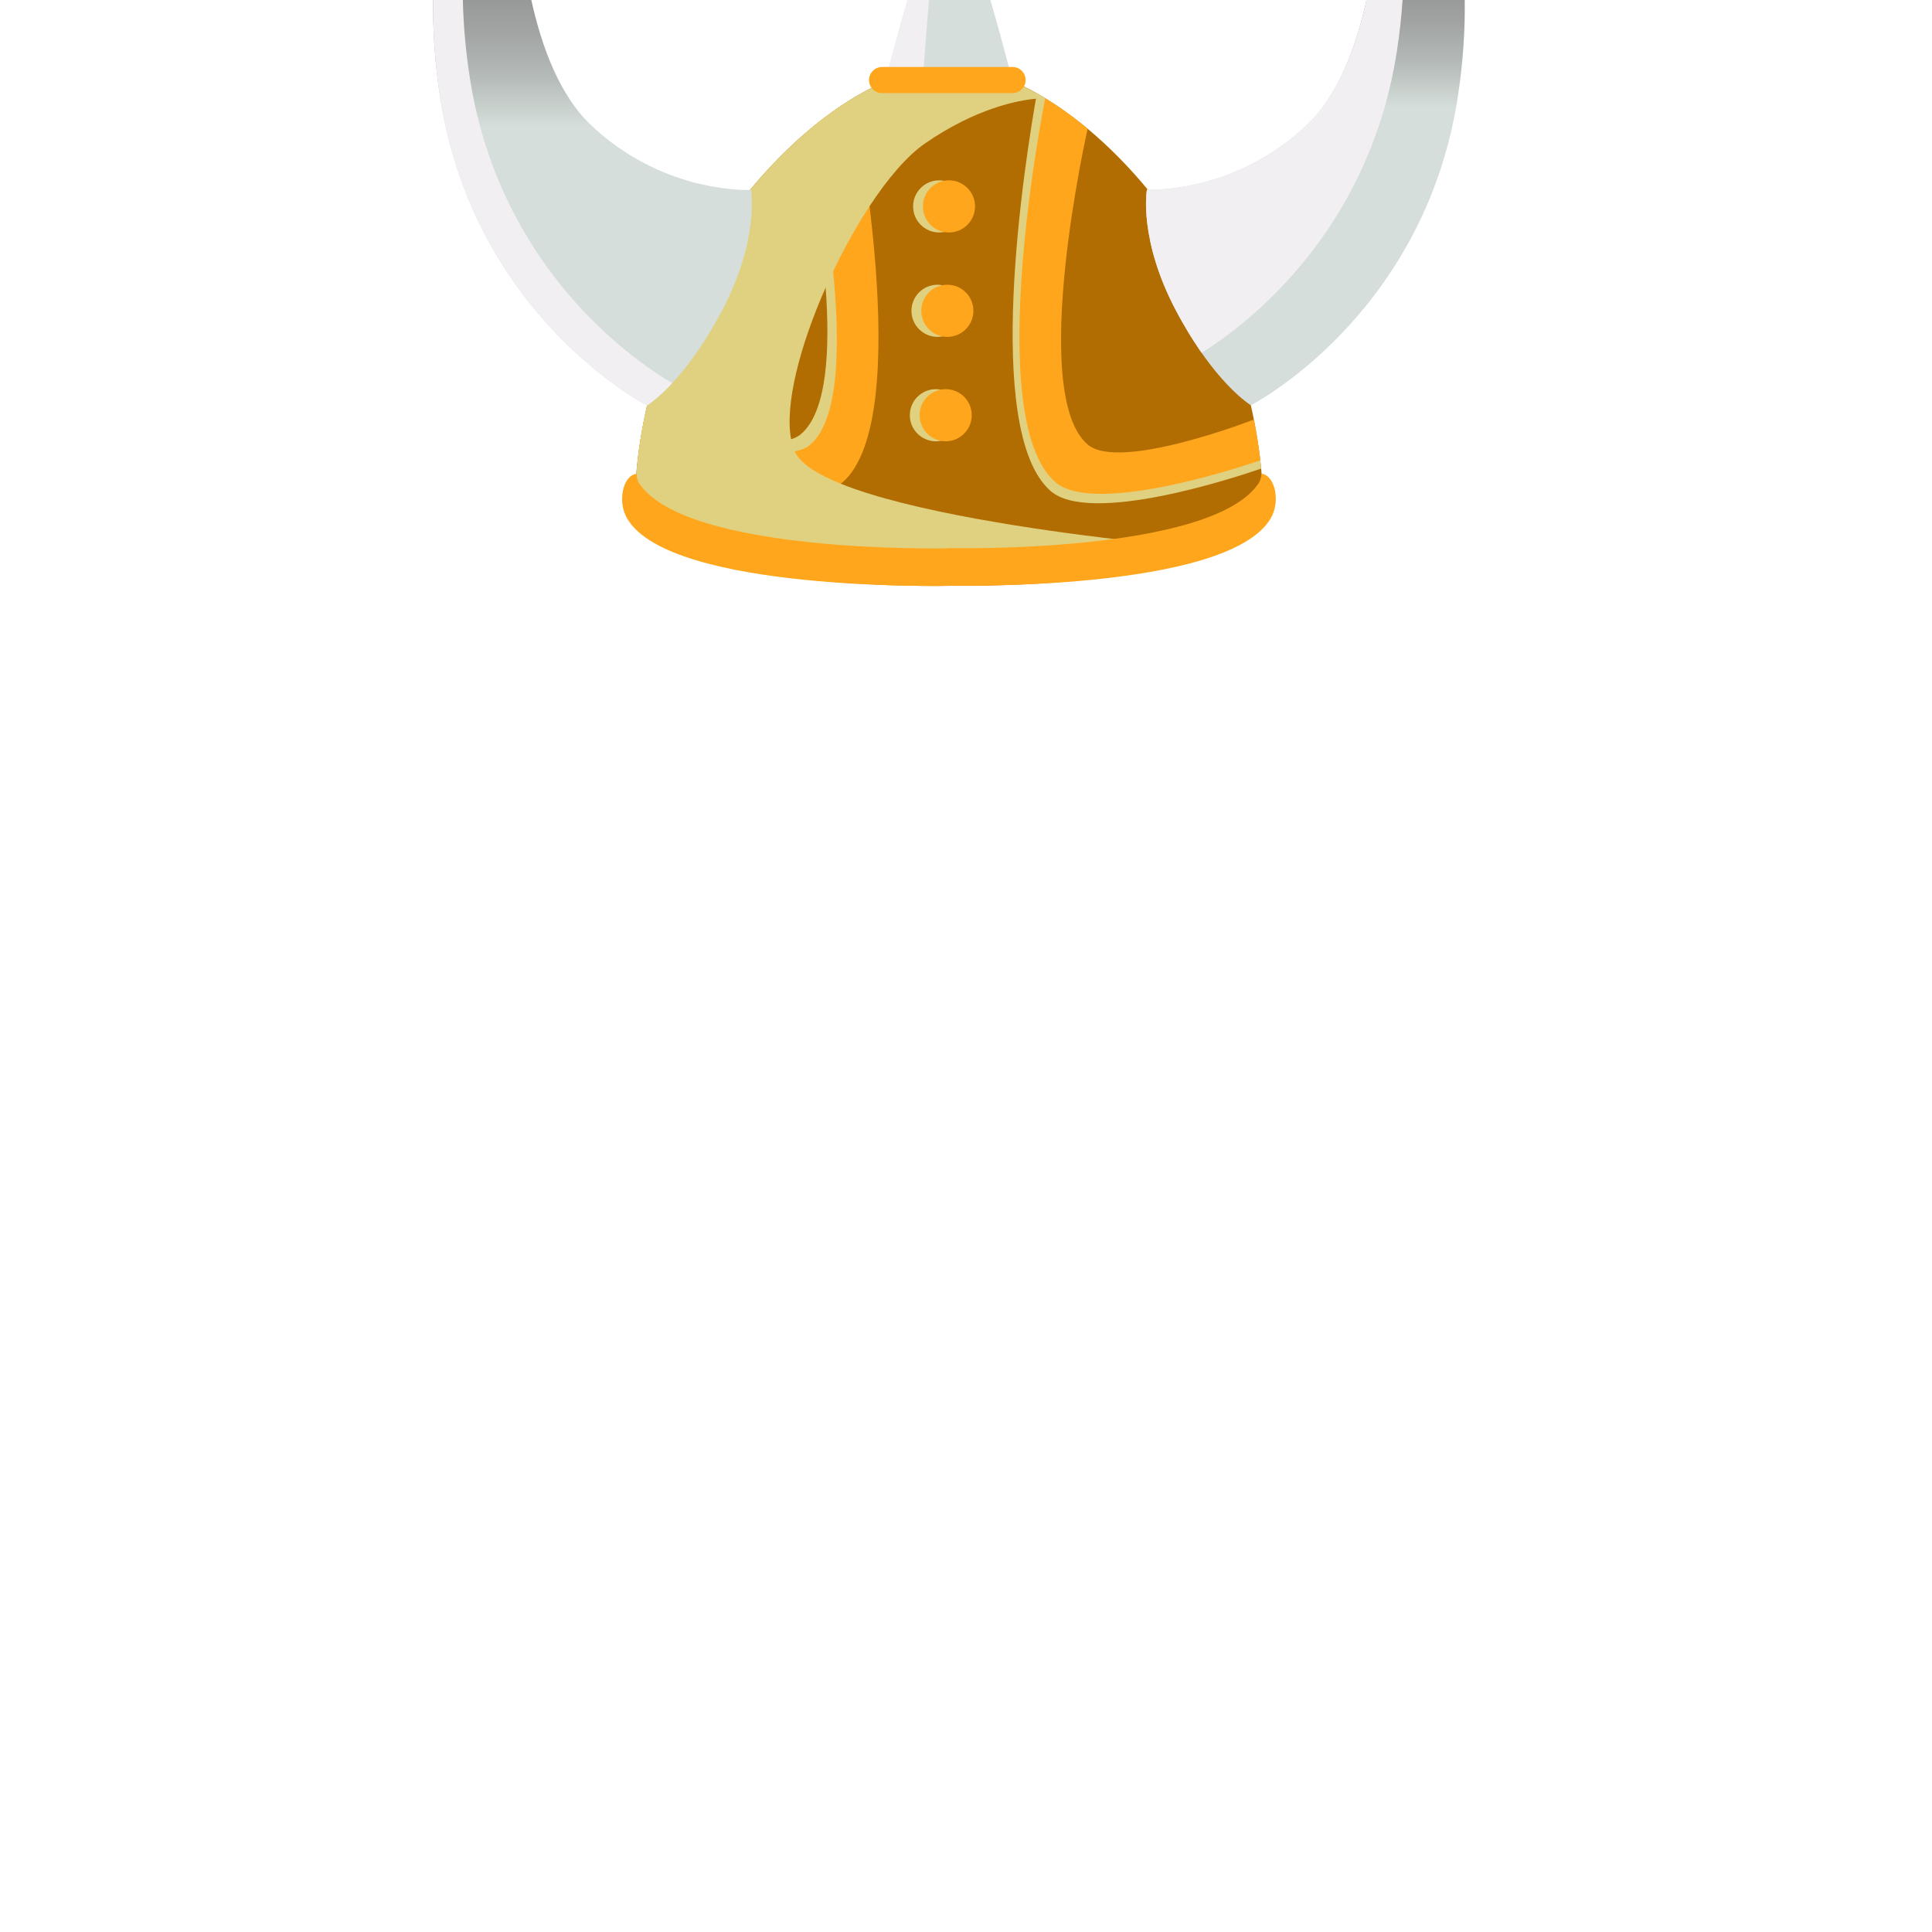
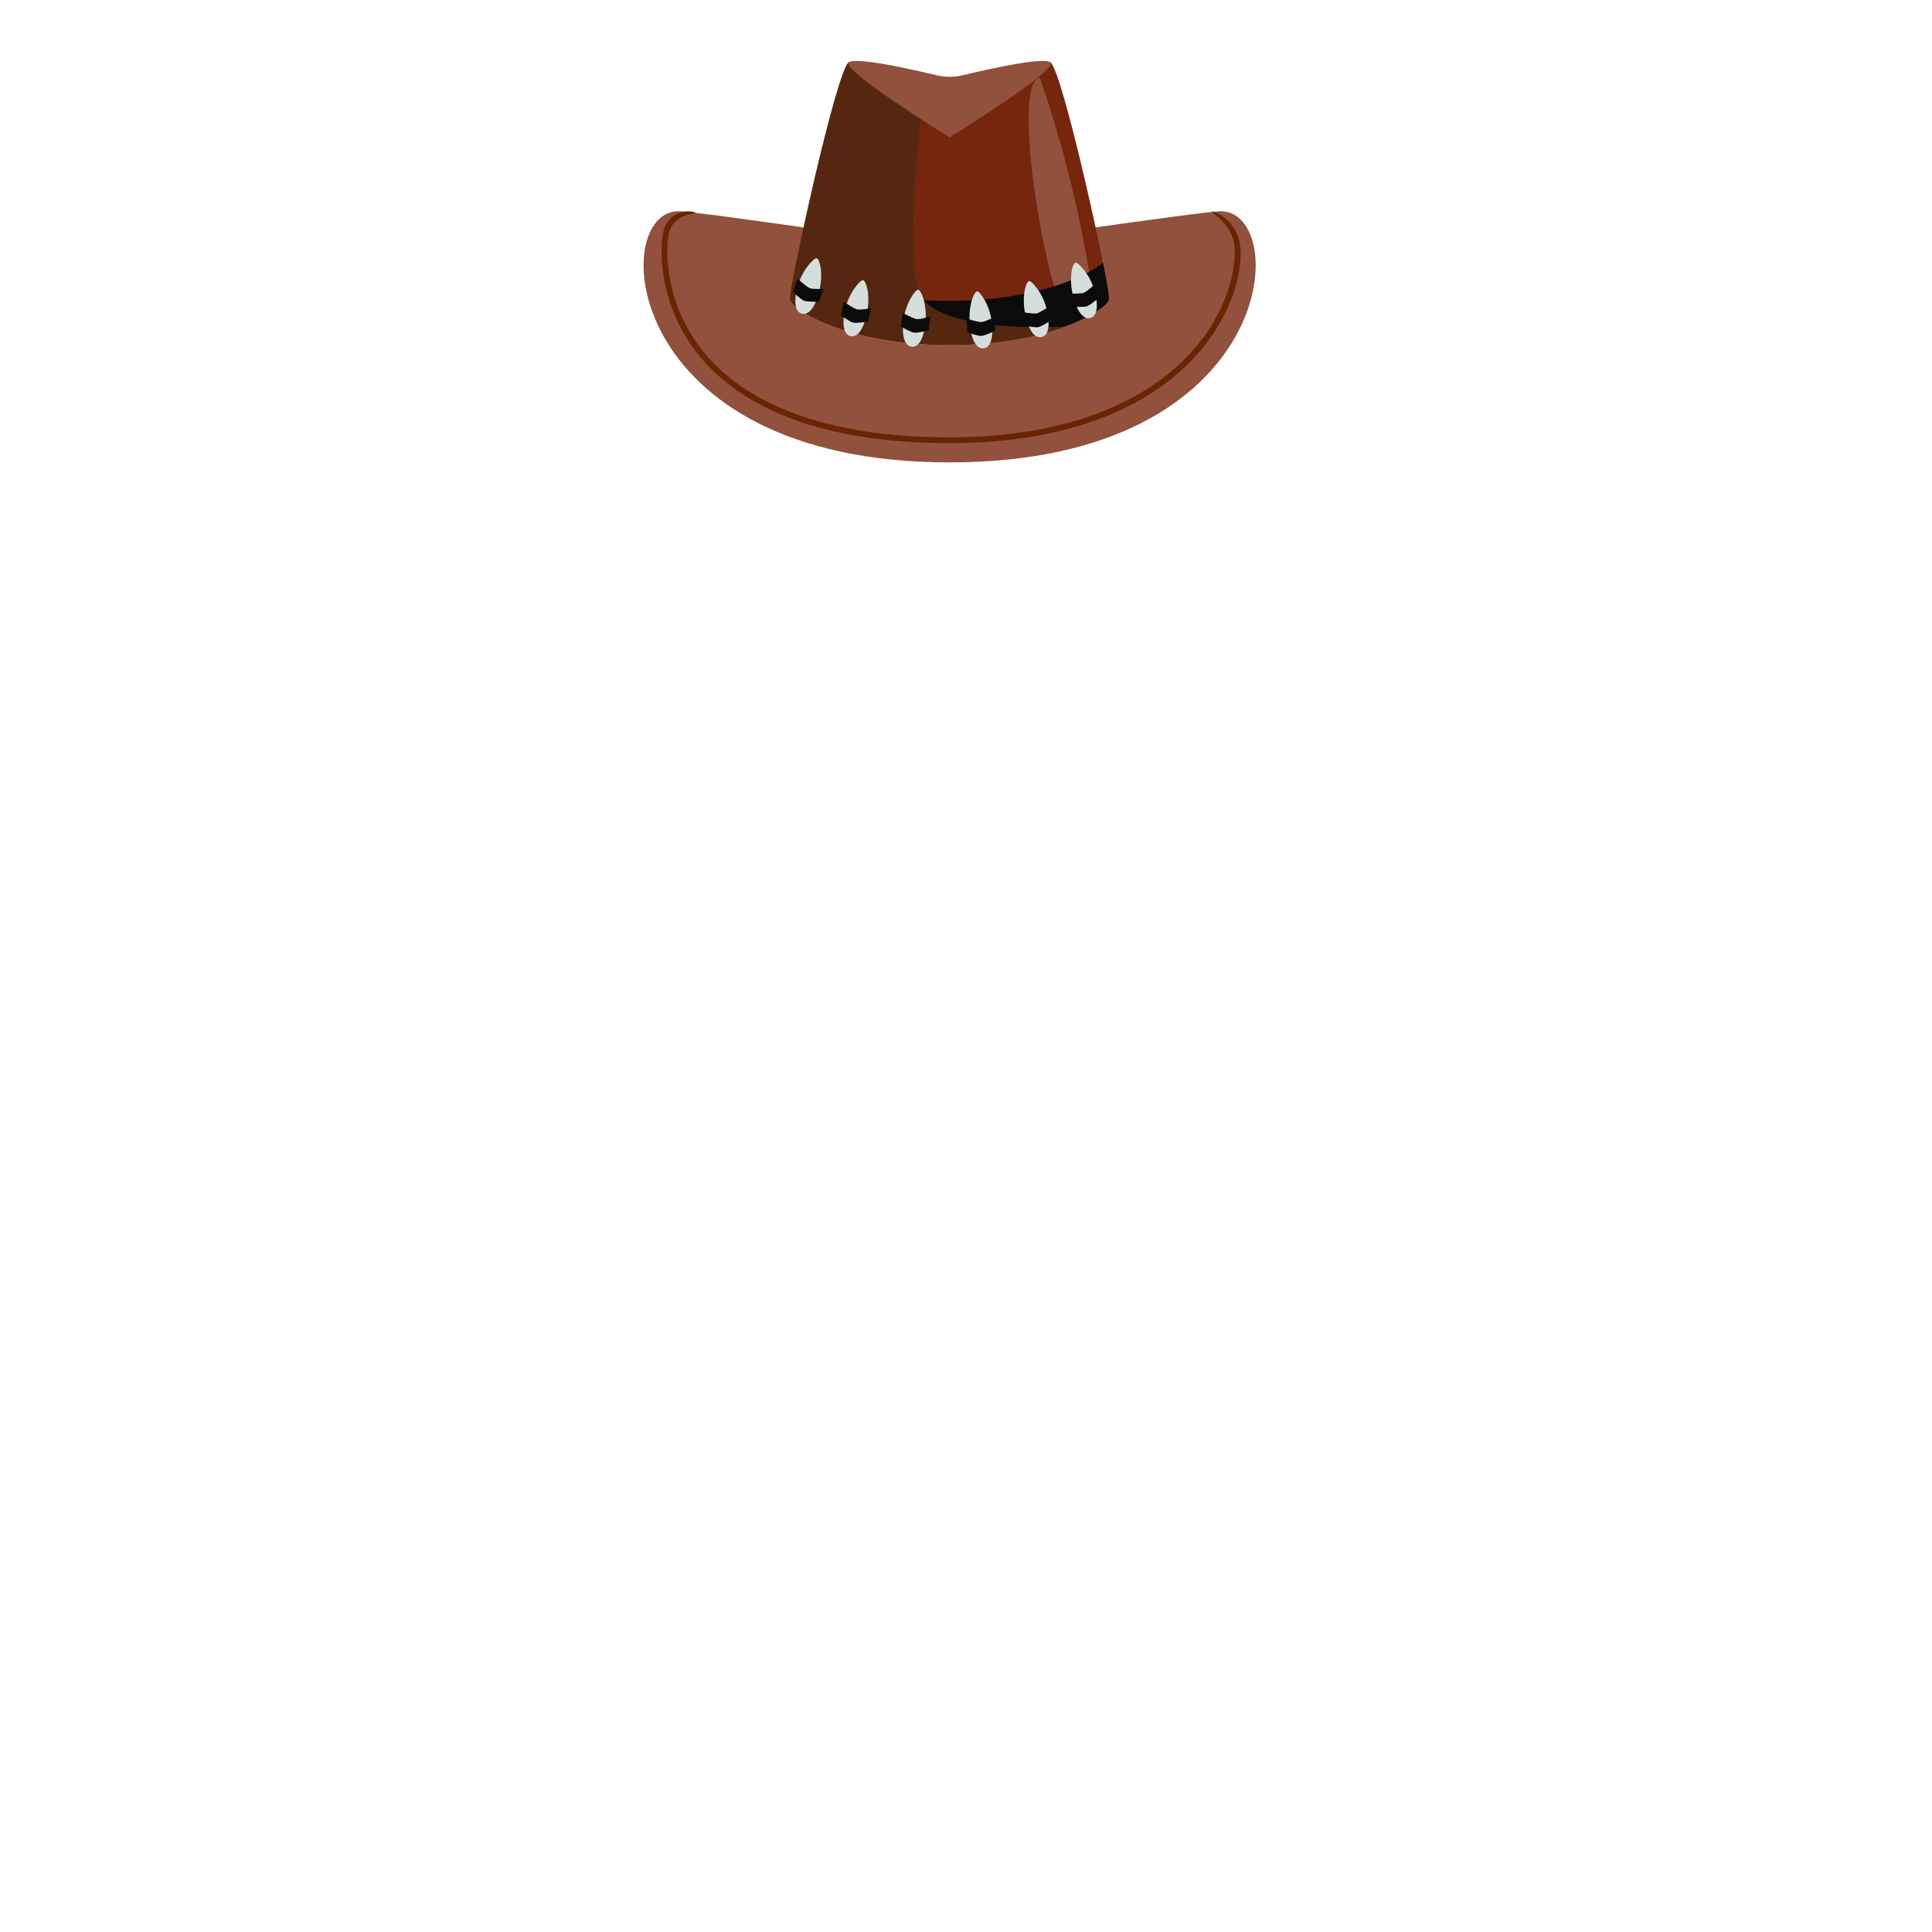
- <svg xmlns="http://www.w3.org/2000/svg" xmlns:xlink="http://www.w3.org/1999/xlink" viewBox="0 0 1080 1080">
-   <defs>
-     <linearGradient id="b" x1="331.2" y1="-76.4" x2="331.2" y2="70.5" gradientUnits="userSpaceOnUse">
-       <stop offset="0" stop-color="#878787" />
-       <stop offset=".26" stop-color="#898a8a" />
-       <stop offset=".46" stop-color="#929493" />
-       <stop offset=".64" stop-color="#a1a4a3" />
-       <stop offset=".82" stop-color="#b6bcb9" />
-       <stop offset=".98" stop-color="#d1dad6" />
-       <stop offset="1" stop-color="#d5deda" />
-     </linearGradient>
-     <linearGradient id="c" x1="729.73" y1="-70.34" x2="729.73" y2="59.99" xlink:href="#b" />
-   </defs>
-   <g isolation="isolate">
-     <g id="a" data-name="Layer 2">
-       <g>
-         <path d="m703.75,290.88c-23.07,35.16-140.01,36.68-167.49,36.54-.57,0-1.1,0-1.6-.01-2.7-.02-4.19-.05-4.19-.05v.11s-1.65.04-4.63.06c-1.22,0-2.67,0-4.32,0h-.02c-1.75,0-3.72,0-5.89-.03-.68,0-1.37-.01-2.09-.02-.16,0-.32,0-.48-.01-.85-.01-1.74-.02-2.64-.04-.54-.01-1.09-.02-1.64-.03-1.11-.02-2.25-.04-3.43-.07-2.94-.07-6.08-.16-9.39-.28h-.02c-45.18-1.65-120.68-8.57-138.73-36.07-1.96-2.98-2.6-12.53-1.51-26.1.19-2.36.43-4.84.73-7.44.01-.05.01-.11.02-.16.03-.18.05-.37.07-.57.12-1.12.27-2.26.42-3.42.05-.34.09-.69.14-1.04.01-.05.02-.09.02-.13.03-.21.06-.43.09-.65.14-1.03.29-2.09.46-3.15.01-.08.02-.15.03-.23.03-.22.06-.45.1-.67.21-1.37.43-2.76.67-4.18.01-.03.01-.06.02-.09.01-.07.03-.15.04-.23.01-.05.02-.11.03-.18.03-.15.06-.31.08-.47.05-.28.1-.56.15-.84.05-.32.11-.64.17-.96.08-.47.16-.94.25-1.42.22-1.28.47-2.57.73-3.87.04-.18.07-.36.11-.54.02-.16.06-.32.1-.48.05-.25.1-.51.15-.77.07-.32.13-.65.2-.99.08-.38.16-.77.24-1.16.31-1.51.64-3.04.99-4.59.76-3.41,1.59-6.9,2.5-10.44.12-.47.24-.93.37-1.4.18-.7.37-1.41.56-2.12.38-1.41.77-2.84,1.17-4.27.02-.07.04-.14.06-.22h0c.64-2.26,1.31-4.53,2.01-6.82.25-.83.51-1.65.77-2.48.26-.83.53-1.66.8-2.49.46-1.42.93-2.84,1.42-4.27.37-1.1.75-2.2,1.14-3.3.01-.05.03-.09.05-.13.17-.5.35-1,.53-1.5.47-1.32.95-2.63,1.45-3.95.39-1.07.8-2.15,1.22-3.23.57-1.47,1.15-2.94,1.75-4.41.2-.49.4-.98.6-1.48.56-1.36,1.14-2.72,1.72-4.07.52-1.21,1.05-2.42,1.59-3.62.91-2.06,1.86-4.11,2.84-6.14.55-1.16,1.12-2.33,1.69-3.48.5-1.01,1-2,1.51-3,.73-1.42,1.48-2.85,2.24-4.26.56-1.02,1.11-2.04,1.68-3.05,2.17-3.9,4.46-7.74,6.86-11.49.71-1.11,1.43-2.22,2.16-3.32.2-.3.39-.6.59-.89,1.57-2.36,3.17-4.69,4.79-6.99.66-.94,1.33-1.87,2-2.79,1.1-1.52,2.21-3.03,3.33-4.52.87-1.16,1.75-2.31,2.64-3.45.8-1.03,1.61-2.06,2.42-3.08,1.03-1.29,2.06-2.56,3.11-3.82.66-.8,1.32-1.59,1.99-2.38.67-.79,1.34-1.57,2.01-2.35.67-.78,1.35-1.56,2.02-2.32,1.36-1.54,2.73-3.06,4.11-4.55.69-.75,1.38-1.49,2.07-2.22,1.39-1.48,2.79-2.92,4.2-4.35.7-.71,1.41-1.42,2.12-2.12.71-.71,1.42-1.4,2.13-2.09,1.43-1.39,2.86-2.74,4.3-4.06.72-.67,1.44-1.33,2.17-1.98,2.18-1.96,4.36-3.86,6.56-5.69.97-.81,1.95-1.61,2.93-2.4.64-.52,1.29-1.03,1.94-1.54.28-.22.56-.45.85-.66.08-.06.16-.13.24-.19.98-.76,1.96-1.5,2.95-2.23,1.9-1.42,3.8-2.82,5.71-4.14,1.3-.91,2.61-1.79,3.92-2.65s2.62-1.7,3.93-2.51c.66-.41,1.32-.81,1.97-1.2.72-.44,1.45-.87,2.17-1.28,1.9-1.11,3.81-2.16,5.71-3.16.65-.34,1.31-.68,1.97-1.01.52-.26,1.03-.52,1.55-.77.51-.26,1.03-.5,1.55-.75.49-.23.98-.46,1.47-.68,1.02-.47,2.04-.93,3.06-1.36.45-.2.91-.39,1.36-.57.37-.16.75-.31,1.12-.46,5.26-2.12,10.48-3.79,15.63-4.97.68-.16,1.36-.3,2.03-.44.44-.09.88-.18,1.32-.26h0c1.37-.27,2.74-.49,4.1-.68.54-.08,1.07-.14,1.6-.21.56-.06,1.12-.12,1.67-.17.46-.05.93-.09,1.39-.12.12,0,.24-.02.35-.02.47-.04.93-.07,1.4-.09.56-.03,1.12-.06,1.68-.07.65-.02,1.3-.03,1.95-.03v-.11c.58,0,1.16,0,1.75.03.06-.01.13,0,.19,0,.32.01.64.02.96.04.12,0,.24,0,.36.01.2.01.4.02.61.03.27.01.54.03.82.05.58.04,1.17.09,1.75.14,1.08.09,2.17.22,3.27.37.54.08,1.09.16,1.64.24,7.9,1.21,16.04,3.66,24.25,7.18,2.1.89,4.2,1.86,6.31,2.9,9.3,4.57,18.65,10.47,27.85,17.45.9.68,1.8,1.37,2.7,2.08.67.53,1.34,1.06,2.01,1.6.09.07.17.14.25.21.94.75,1.87,1.51,2.8,2.29,11.74,9.79,23.12,21.32,33.68,34.1h0c7.48,9.05,14.55,18.72,21.04,28.86,10.32,16.12,18.51,33.81,24.85,51.34,5,13.83,8.85,27.55,11.69,40.29.84,3.72,1.58,7.36,2.24,10.89.19,1.01.37,2.02.55,3.02.04.23.08.46.12.69.07.36.13.72.19,1.08.1.6.2,1.2.3,1.79.1.7.22,1.38.33,2.06.06.37.13.76.18,1.13.01.03.01.07.02.11.16,1.01.31,2.01.44,3,.07.51.14,1.02.21,1.53.01.06.01.11.02.16.07.47.13.93.19,1.4.06.48.13.96.18,1.43.06.42.11.84.16,1.26.01.08.02.15.03.22.01.16.03.32.05.48.02.18.04.36.06.54.02.14.03.27.05.4.11.96.21,1.9.3,2.82.15,1.45.28,2.85.39,4.22,1.09,13.57.45,23.12-1.51,26.1Z" fill="#b26d02" />
-         <path d="m448.9,75.62c5.73,26.88,28.25,142.25-1.24,167.11-14.76,12.44-68.86-5.11-86.96-11.48-1.63,7.84-2.89,15.26-3.78,22.04,20.43,6.49,89.14,26.57,108.68,10.11,37.77-31.84,11.94-177.99,6.66-205.59-7.88,5.12-15.7,11.1-23.36,17.8Z" fill="#e0d181" mix-blend-mode="multiply" />
-         <path d="m452.95,72.07s33.44,147.72,0,176.52c-17.8,15.33-92.93-13.94-92.93-13.94-1.62,8.2-2.81,15.88-3.6,22.8,0,0,91.44,32.1,114.47,12.26,41.76-35.96,5.78-214.65,5.78-214.65-7.97,4.84-15.92,10.52-23.71,17.02Z" fill="#ffa61d" />
-         <path d="m605.98,251.71c-30.58-27.01-7.74-151.46-1.47-182.51-8.2-6.57-16.54-12.28-24.89-16.98-6.62,37.29-30.66,188.38,7.58,222.16,22.05,19.48,103.95-7.66,117.8-12.45-.68-7.27-1.83-15.54-3.52-24.5-11.72,4.51-78.52,29.28-95.51,14.27Z" fill="#e0d181" mix-blend-mode="multiply" />
-         <path d="m704.52,257.34s-91.43,32.09-114.47,12.26c-41.57-35.8-6.09-213.06-5.77-214.65h0s.03.01.04.02c1.56.95,3.13,1.93,4.69,2.96,5.35,3.46,10.67,7.31,15.93,11.53.09.07.17.14.25.21.94.75,1.87,1.51,2.8,2.29,0,0-33.44,147.72,0,176.52,17.8,15.33,92.93-13.94,92.93-13.94.19.97.38,1.94.56,2.9.58,3.08,1.09,6.08,1.55,8.98.15.95.29,1.9.43,2.83.13.88.25,1.74.37,2.6.01.06.01.11.02.16.13.91.24,1.81.35,2.7.01.04.02.09.02.13.11.84.21,1.68.3,2.5Z" fill="#ffa61d" />
-         <path d="m652.96,304.55s-78.74,20.45-131.44,22.99h-.02c-1.75,0-3.72,0-5.89-.03-.68,0-1.38-.01-2.09-.02-.16,0-.32,0-.48-.01-.85-.01-1.74-.02-2.64-.04-.54-.01-1.09-.02-1.64-.03-1.11-.02-2.26-.04-3.43-.07-2.94-.07-6.08-.16-9.39-.28h-.02c-51.47-4.3-142.16-23.39-140.23-62.17.19-2.36.43-4.85.73-7.44.01-.05.01-.1.01-.16.03-.18.05-.37.07-.57.12-1.02.25-2.07.39-3.12,0-.1.03-.2.04-.3.05-.39.1-.78.15-1.17.03-.21.06-.43.09-.65.1-.7.2-1.4.31-2.12.05-.34.1-.69.15-1.03.01-.08.02-.15.03-.23.08-.52.16-1.04.25-1.57h0c.09-.62.19-1.23.29-1.84.05-.34.11-.69.17-1.04.03-.16.06-.33.08-.49.01-.07.03-.15.04-.23.01-.05.02-.11.03-.18.03-.15.06-.31.08-.47.05-.28.1-.56.15-.84.05-.32.11-.64.17-.96.08-.47.16-.94.25-1.42.09-.45.17-.91.26-1.36.04-.21.08-.43.12-.65.05-.28.1-.56.16-.84.06-.34.13-.68.19-1.02.04-.18.07-.36.11-.54.08-.41.16-.83.25-1.25.07-.32.13-.65.2-.99.08-.38.16-.77.24-1.16.31-1.51.64-3.04.99-4.59.76-3.41,1.59-6.9,2.5-10.44.12-.47.24-.93.37-1.4.18-.7.37-1.41.56-2.12.38-1.41.77-2.84,1.17-4.27.02-.07.04-.14.06-.22h0c.64-2.26,1.31-4.53,2.01-6.82.25-.83.51-1.65.77-2.48.26-.83.53-1.66.8-2.49.46-1.42.93-2.84,1.42-4.27.37-1.1.75-2.2,1.14-3.3.01-.05.03-.09.05-.13.17-.5.35-1,.53-1.5.47-1.32.95-2.63,1.45-3.95.39-1.07.8-2.15,1.22-3.23.57-1.47,1.15-2.94,1.75-4.41.2-.49.4-.98.6-1.48.56-1.36,1.14-2.72,1.72-4.07.52-1.21,1.05-2.42,1.59-3.62.91-2.06,1.86-4.11,2.84-6.14.55-1.16,1.12-2.33,1.69-3.48.5-1.01,1-2,1.51-3,.73-1.42,1.48-2.85,2.24-4.26.56-1.02,1.11-2.04,1.68-3.05,2.17-3.9,4.46-7.74,6.86-11.49.71-1.11,1.43-2.22,2.16-3.32.2-.3.39-.6.59-.89,1.57-2.36,3.16-4.69,4.79-6.99.66-.94,1.33-1.87,2-2.79,1.1-1.52,2.21-3.03,3.33-4.52.87-1.16,1.75-2.31,2.64-3.45.8-1.03,1.61-2.06,2.42-3.08,1.03-1.29,2.06-2.56,3.11-3.82.66-.8,1.32-1.59,1.99-2.38.67-.79,1.34-1.57,2.01-2.35.67-.78,1.35-1.56,2.02-2.32,1.36-1.54,2.73-3.06,4.11-4.55.69-.75,1.38-1.49,2.07-2.22,1.39-1.48,2.79-2.92,4.2-4.35.7-.71,1.41-1.42,2.12-2.12.71-.71,1.42-1.4,2.13-2.09,1.43-1.39,2.86-2.74,4.3-4.06.72-.67,1.44-1.33,2.17-1.98,2.18-1.96,4.36-3.86,6.56-5.69.97-.81,1.95-1.61,2.93-2.4.64-.52,1.29-1.03,1.94-1.54.28-.22.56-.45.85-.66.08-.06.16-.13.24-.19.88-.68,1.76-1.35,2.64-2.01.51-.38,1.02-.77,1.53-1.15,1.49-1.1,2.99-2.17,4.48-3.21,1.3-.92,2.61-1.8,3.92-2.65,1.31-.87,2.62-1.71,3.93-2.51.66-.41,1.32-.81,1.97-1.2.72-.44,1.45-.87,2.17-1.28,1.9-1.11,3.81-2.16,5.71-3.16.65-.34,1.31-.68,1.97-1.01.52-.26,1.03-.52,1.55-.77.51-.26,1.03-.5,1.55-.75.49-.23.98-.46,1.47-.68,1.02-.47,2.04-.93,3.06-1.36.45-.2.91-.39,1.36-.57.37-.16.75-.31,1.12-.46,5.26-2.12,10.48-3.79,15.63-4.97.68-.16,1.36-.31,2.03-.44.44-.09.88-.18,1.32-.26h0c1.37-.27,2.74-.49,4.1-.68.54-.08,1.07-.14,1.6-.21.56-.06,1.12-.12,1.67-.17.46-.05.93-.09,1.39-.12.12,0,.24-.02.35-.02.47-.04.93-.07,1.4-.09.56-.03,1.12-.06,1.68-.07.65-.02,1.3-.03,1.95-.03v-.11c.58,0,1.16,0,1.75.03.06-.01.13,0,.19,0,.32.01.64.02.96.04.12,0,.24,0,.36.01.16.01.32.01.48.03.32.01.63.03.95.05.58.04,1.17.09,1.75.14,1.09.1,2.17.22,3.27.37.54.08,1.09.16,1.64.24,7.88,1.23,15.99,3.69,24.19,7.21,2.11.9,4.22,1.88,6.34,2.92,2.42,1.19,4.85,2.47,7.27,3.84.66.37,1.33.75,1.99,1.14.38.22.76.44,1.14.67.51.29,1.01.6,1.52.91-.15-.01-1.96-.06-5.17.23-9.96.92-33.36,5.23-62.03,25.03-10,6.91-20.79,19.56-31,35.11-1.4,2.12-2.79,4.3-4.16,6.53-5.73,9.32-11.22,19.46-16.2,29.87-1.43,3-2.82,6.03-4.16,9.06-14.17,32.02-22.99,65.25-19.3,84.79.46,2.48,1.13,4.74,2.01,6.74h0c2.22,5.04,8.13,9.71,16.63,14.01,2.78,1.4,5.83,2.77,9.12,4.1,39.02,15.75,111.44,26.03,152.49,30.89h.01c18.37,2.17,30.45,3.25,30.45,3.25Z" fill="#e0d181" mix-blend-mode="multiply" />
-         <path d="m525,100.81c-8.04,0-14.57,6.52-14.57,14.57s6.52,14.57,14.57,14.57,14.57-6.52,14.57-14.57-6.52-14.57-14.57-14.57Z" fill="#e0d181" mix-blend-mode="multiply" />
-         <path d="m524.08,159.17c-8.04,0-14.57,6.52-14.57,14.57s6.52,14.57,14.57,14.57,14.57-6.52,14.57-14.57-6.52-14.57-14.57-14.57Z" fill="#e0d181" mix-blend-mode="multiply" />
-         <path d="m523.17,217.54c-8.04,0-14.57,6.52-14.57,14.57s6.52,14.57,14.57,14.57,14.57-6.52,14.57-14.57-6.52-14.57-14.57-14.57Z" fill="#e0d181" mix-blend-mode="multiply" />
-         <path d="m530.47,100.81c-8.04,0-14.57,6.52-14.57,14.57s6.52,14.57,14.57,14.57,14.57-6.52,14.57-14.57-6.52-14.57-14.57-14.57Z" fill="#ffa61d" />
-         <path d="m529.56,159.17c-8.04,0-14.57,6.52-14.57,14.57s6.52,14.57,14.57,14.57,14.57-6.52,14.57-14.57-6.52-14.57-14.57-14.57Z" fill="#ffa61d" />
-         <path d="m528.64,217.54c-8.04,0-14.57,6.52-14.57,14.57s6.52,14.57,14.57,14.57,14.57-6.52,14.57-14.57-6.52-14.57-14.57-14.57Z" fill="#ffa61d" />
-         <path d="m705.25,264.78c-.35,2.37-.85,4.13-1.5,5.13-26.18,39.9-173.28,36.48-173.28,36.48v.11s-147.1,3.42-173.28-36.48c-.65-1-1.15-2.75-1.5-5.13-7.48,1.02-10.69,15.42-5.11,24.96,24.08,41.2,179.89,37.62,179.89,37.62v-.11s155.81,3.58,179.89-37.62c5.58-9.54,2.36-23.94-5.11-24.96Z" fill="#ffa61d" />
-         <path d="m566.08,45.46h-35.61v.11h-35.61s0-.01.01-.03c.04-.17.32-1.25.79-3.05.06-.21.12-.44.18-.68.24-.93.53-2.01.85-3.23.06-.22.12-.45.18-.68.04-.15.08-.3.12-.45.34-1.31.73-2.75,1.15-4.31.1-.41.21-.82.33-1.25.03-.11.06-.23.09-.34.13-.49.27-1,.41-1.51.15-.59.32-1.19.48-1.8.11-.41.22-.82.34-1.24.62-2.28,1.28-4.72,1.98-7.28.1-.35.2-.7.3-1.05.32-1.18.66-2.39,1-3.62.26-.96.54-1.93.81-2.92.04-.14.08-.28.12-.42.19-.68.38-1.37.58-2.06.46-1.65.93-3.32,1.41-5,.33-1.12.65-2.25.98-3.39.12-.42.24-.84.36-1.26h46.31c4.31,14.93,8.11,29.02,10.34,37.45,1.26,4.73,2.01,7.68,2.09,7.98.01.02.01.03.01.03Z" fill="#d5deda" />
-         <path d="m403.61,173.62c-16.1,30.54-31.62,45.09-38.38,50.46-.03.02-.05.04-.07.06-.48.39-.93.73-1.32,1.02-.49.37-.9.66-1.23.89-.13.09-.24.16-.34.23-.38.26-.58.38-.58.38,0,0-96.4-49.43-115.55-171.64-3.07-19.56-4.24-37.94-4-55.02h54.87c5.88,26.71,16,53.34,33.03,69.62,38.52,36.8,83.81,36.71,89.23,36.56.36-.01.54-.02.54-.02,0,0,4.88,27.48-16.2,67.46Z" fill="url(#b)" />
-         <path d="m814.8,54.91c-19.15,122.21-115.55,171.64-115.55,171.64,0,0-14.56-8.75-32-35.98-.04-.07-.09-.14-.13-.21-.53-.81-1.05-1.64-1.57-2.48-.3-.48-.6-.97-.9-1.46-1.21-1.99-2.43-4.06-3.67-6.23-.54-.96-1.09-1.94-1.64-2.94-.11-.21-.23-.42-.34-.63-.56-1.02-1.11-2.05-1.67-3.11-20.83-39.48-16.33-66.78-16.21-67.46,0,0,.19.01.55.02,1.5.04,6.05.08,12.67-.68,1.18-.13,2.43-.29,3.74-.48.39-.05.78-.11,1.18-.17.79-.12,1.59-.26,2.42-.39.42-.08.86-.16,1.3-.24.43-.07.85-.15,1.29-.24,1.75-.34,3.57-.73,5.46-1.18.93-.21,1.88-.45,2.85-.7,0,0,.01-.01.02-.01.96-.26,1.94-.52,2.94-.8,10.01-2.86,21.38-7.35,32.93-14.42,1.15-.7,2.31-1.43,3.46-2.18,0-.01.01-.01.01-.01,1.16-.75,2.31-1.54,3.47-2.35,1.41-.99,2.82-2.02,4.22-3.09.65-.5,1.29-1,1.94-1.52,3.13-2.47,6.25-5.17,9.32-8.11,17.01-16.25,27.12-42.83,33-69.5h54.9c.24,17.05-.93,35.4-3.99,54.91Z" fill="url(#c)" />
-         <path d="m519.37,0c-1.36,14.91-2.38,28.99-2.95,37.45-.03.48-.06.94-.09,1.38h0c-.28,4.24-.43,6.74-.43,6.74h-21.04s0-.01.01-.03c.04-.17.32-1.25.79-3.05.06-.21.12-.44.18-.68.24-.93.53-2.01.85-3.23.06-.22.12-.45.18-.68.04-.15.08-.3.12-.45.34-1.31.73-2.75,1.15-4.31.1-.41.21-.82.33-1.25.03-.11.06-.23.09-.34.13-.49.27-1,.41-1.51.15-.59.32-1.19.48-1.8.11-.41.22-.82.34-1.24.62-2.28,1.28-4.72,1.98-7.28.1-.35.2-.7.3-1.05.32-1.18.66-2.39,1-3.62.26-.96.54-1.93.81-2.92.04-.14.08-.28.12-.42.19-.68.38-1.37.58-2.06.46-1.65.93-3.32,1.41-5,.33-1.12.65-2.25.98-3.39.12-.42.24-.84.36-1.26h12.04Z" fill="#f1eff2" mix-blend-mode="multiply" />
-         <path d="m573.33,44.75c0,1.3-.34,2.52-.95,3.58,0,.02-.02.04-.03.05-1.26,2.19-3.62,3.67-6.31,3.67h-72.96c-2.39,0-4.52-1.16-5.84-2.95-.92-1.21-1.46-2.72-1.46-4.35,0-4.01,3.28-7.3,7.3-7.3h72.96c4.01,0,7.29,3.29,7.29,7.3Z" fill="#ffa61d" />
-         <path d="m375.8,214.11c-6.45,6.94-11.26,10.59-13.19,11.94-.13.09-.24.16-.34.23-.38.26-.58.38-.58.38,0,0-96.4-49.43-115.55-171.64-3.07-19.56-4.24-37.94-4-55.02h16.6c.3,13.84,1.54,28.47,3.95,43.82,14.99,95.64,77.28,146.7,103.66,164.39h0c4.14,2.78,7.39,4.73,9.44,5.9Z" fill="#f1eff2" mix-blend-mode="multiply" />
-         <path d="m784.05,0c-.64,9.46-1.72,19.26-3.3,29.37-13.25,84.58-63.5,134.3-93.19,156.89-6.44,4.9-11.92,8.53-15.84,10.96-1.46-2.09-2.95-4.3-4.47-6.65-.04-.07-.09-.14-.13-.21-.52-.81-1.04-1.64-1.57-2.48-.3-.48-.6-.97-.9-1.46-1.21-1.99-2.43-4.06-3.67-6.23-.54-.96-1.09-1.94-1.64-2.94-.11-.21-.23-.42-.34-.63-.56-1.02-1.11-2.05-1.67-3.11-20.83-39.48-16.33-66.78-16.21-67.46h0s.19,0,.55.01c1.52.04,6.07.08,12.67-.67,1.18-.13,2.43-.29,3.74-.48.39-.05.78-.11,1.18-.17.79-.12,1.59-.26,2.42-.39.42-.08.86-.16,1.3-.24.42-.08.86-.16,1.29-.24,1.75-.34,3.57-.73,5.46-1.18.93-.22,1.88-.46,2.85-.7,0,0,.01-.01.02-.01.96-.26,1.94-.52,2.94-.8,10.01-2.86,21.38-7.35,32.93-14.42,1.15-.7,2.31-1.43,3.46-2.18,0-.01.01-.01.01-.01,1.16-.76,2.31-1.54,3.47-2.35,1.41-.99,2.82-2.02,4.22-3.09.65-.5,1.29-1,1.94-1.52,3.13-2.47,6.25-5.17,9.32-8.11,17.01-16.25,27.12-42.83,33-69.5h20.16Z" fill="#f1eff2" mix-blend-mode="multiply" />
-       </g>
-     </g>
-   </g>
+ <svg xmlns="http://www.w3.org/2000/svg" id="a" data-name="Layer 2" viewBox="0 0 1080 1080">
+   <path d="m682.42,118.08c-10.41,0-151.56,20.84-151.57,20.84,0,0-141.16-20.84-151.57-20.84-39.49,0-32.79,140.4,151.57,140.4h0c184.36,0,191.05-140.4,151.57-140.4Z" fill="#91513d" />
+   <path d="m586.99,34.72c-6.58-2.19-42.78,8.04-56.14,9.14-13.36-1.1-49.55-11.33-56.14-9.14-6.58,2.19-34,127.24-32.91,132.73,1.1,5.48,32.2,25.23,89.04,25.23h0c56.85,0,87.95-19.74,89.04-25.23,1.1-5.48-26.33-130.53-32.91-132.73Z" fill="#75260c" />
+   <path d="m581.19,43.43c-17.73,3.17,7.31,143.21,19.21,137.06,11.9-6.15,12.73-9.18,3.55-54.55-9.18-45.37-22.76-82.51-22.76-82.51Z" fill="#91513d" />
+   <path d="m530.85,168.17h0c-46.99,0-76.33-13.48-85.73-21.25-2.25,11.32-3.57,19.23-3.31,20.52,1.1,5.48,32.2,25.23,89.04,25.23h0c56.85,0,87.95-19.74,89.04-25.23.26-1.29-1.07-9.2-3.31-20.52-9.4,7.78-38.74,21.25-85.73,21.25Z" fill="#0b0b0b" />
+   <path d="m513.14,161.95c-7.27-25.55,2.54-106.54,2.54-106.54l-40.96-20.7c-6.58,2.19-34,127.24-32.91,132.73,1.1,5.48,32.2,25.23,89.04,25.23h0c27.8,0,49.4-4.73,64.39-10.2-1.21.08-74.88,4.81-82.1-20.53Z" fill="#552710" />
+   <path d="m482.41,156.58c-1.2-.27-7.78,6.58-9.94,16.34-2.16,9.76-.32,14.24,3,14.98,3.33.74,6.88-2.55,9.05-12.31,2.16-9.76-.1-18.56-2.11-19.01Z" fill="#d5deda" />
+   <path d="m456.48,144.33c-1.19-.32-8.05,6.24-10.62,15.9-2.58,9.66-.93,14.22,2.36,15.1,3.29.88,6.99-2.26,9.56-11.92,2.58-9.66.69-18.55-1.3-19.08Z" fill="#d5deda" />
+   <path d="m513.14,161.95c-1.23-.14-7.02,7.38-8.12,17.31-1.1,9.94,1.21,14.2,4.6,14.57,3.39.37,6.57-3.28,7.67-13.21,1.1-9.94-2.1-18.44-4.15-18.67Z" fill="#d5deda" />
+   <path d="m575.31,157.1c-2.01.44-4.27,9.25-2.11,19.01,2.16,9.76,5.72,13.05,9.05,12.31,3.33-.74,5.16-5.22,3-14.98-2.16-9.76-8.73-16.6-9.94-16.34Z" fill="#d5deda" />
+   <path d="m601.25,146.77c-1.99.53-3.87,9.42-1.3,19.08,2.58,9.66,6.27,12.79,9.56,11.92,3.29-.88,4.94-5.44,2.36-15.09-2.58-9.66-9.43-16.22-10.62-15.9Z" fill="#d5deda" />
+   <path d="m546.31,162.85c-2.04.23-5.24,8.73-4.15,18.67,1.1,9.94,4.28,13.59,7.67,13.21,3.39-.37,5.7-4.63,4.6-14.57-1.1-9.94-6.89-17.45-8.12-17.31Z" fill="#d5deda" />
+   <path d="m452.72,161.08c-1.74-.67-6.84-5.22-6.84-5.22l-2.76,7.21s4.65,4.38,6.24,4.99c2.06.79,8.36.61,8.36.61l2.76-7.21s-5.85.35-7.76-.38Z" fill="#0b0b0b" />
+   <path d="m479.21,172.96c-1.82-.41-7.51-4.19-7.51-4.19l-1.71,7.53s5.23,3.67,6.89,4.05c2.15.49,8.36-.59,8.36-.59l1.71-7.53s-5.74,1.18-7.73.73Z" fill="#0b0b0b" />
+   <path d="m512.5,178.38c-1.85-.23-7.89-3.42-7.89-3.42l-.95,7.66s5.57,3.13,7.26,3.34c2.19.27,8.26-1.42,8.26-1.42l.95-7.66s-5.59,1.75-7.62,1.5Z" fill="#0b0b0b" />
+   <path d="m548.67,180.03c-1.86.11-8.38-1.93-8.38-1.93l.46,7.71s6.04,2.07,7.74,1.97c2.2-.13,7.86-2.9,7.86-2.9l-.46-7.71s-5.18,2.74-7.22,2.86Z" fill="#0b0b0b" />
+   <path d="m579.41,175.19c-1.83.36-8.56-.8-8.56-.8l1.47,7.58s6.26,1.25,7.94.93c2.16-.42,7.41-3.91,7.41-3.91l-1.47-7.58s-4.77,3.4-6.78,3.79Z" fill="#0b0b0b" />
+   <path d="m605.7,163.72c-1.76.61-8.59.4-8.59.4l2.52,7.3s6.38.36,7.99-.19c2.08-.72,6.79-4.91,6.79-4.91l-2.52-7.3s-4.25,4.03-6.19,4.7Z" fill="#0b0b0b" />
+   <path d="m677.38,118.3c0,.89,13.13,7.82,12.93,22.67-.23,17.23-8.87,43.39-33.77,65.11-20.08,17.52-58.18,38.39-125.69,38.39-87.46,0-125.71-29.5-142.39-54.25-18.27-27.11-16.21-56.28-14.02-61.69,3.83-9.47,14.17-8.63,14.32-9.5.14-.87-12.48-3.61-17.3,8.3-2.43,5.98-4.92,36.13,14.33,64.7,17.12,25.4,56.18,55.68,145.06,55.68,68.5,0,107.31-21.31,127.8-39.19,25.71-22.43,35.09-49.6,34.87-67.54-.22-18.45-16.15-23.56-16.15-22.67Z" fill="#6a2400" />
+   <path d="m538.13,42.07c-4.8,1.15-9.76,1.15-14.56,0-14.09-3.38-44.13-10.13-48.86-7.35-6.22,3.66,56.13,42.04,56.14,42.05h0s0,0,0,0h0s62.35-38.39,56.14-42.05c-4.73-2.78-34.77,3.96-48.86,7.35Z" fill="#91513d" />
</svg>
